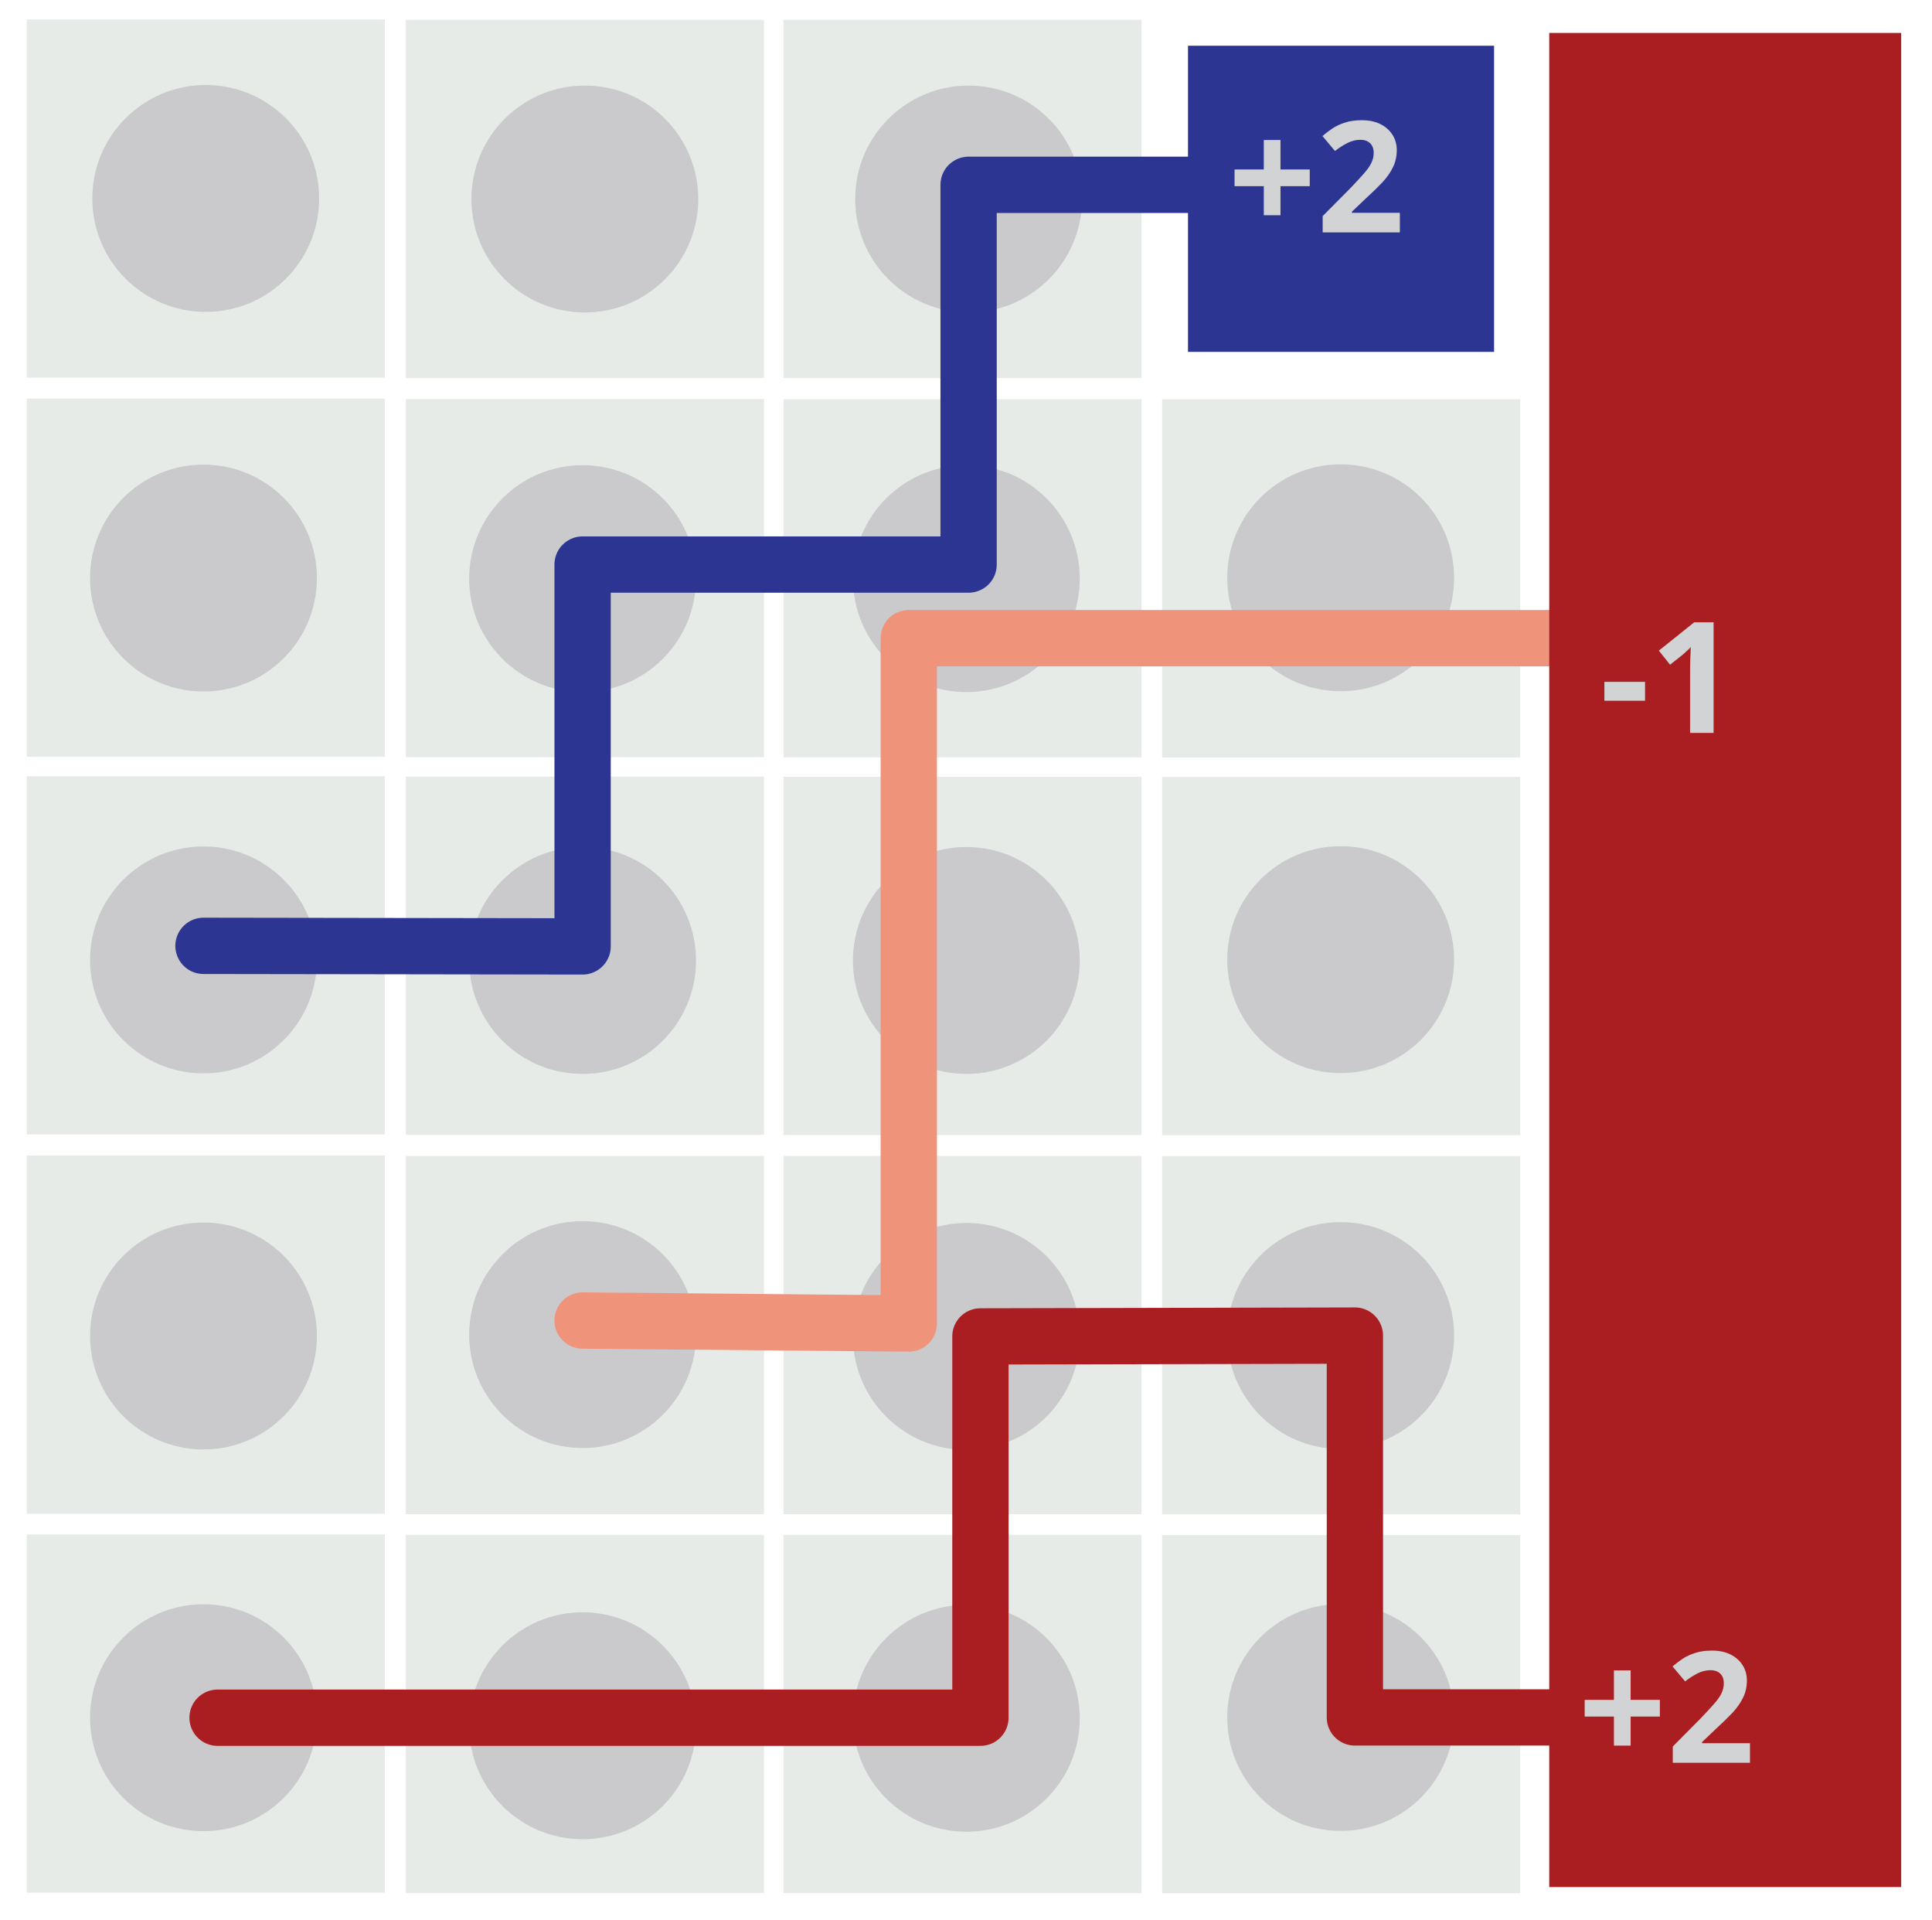
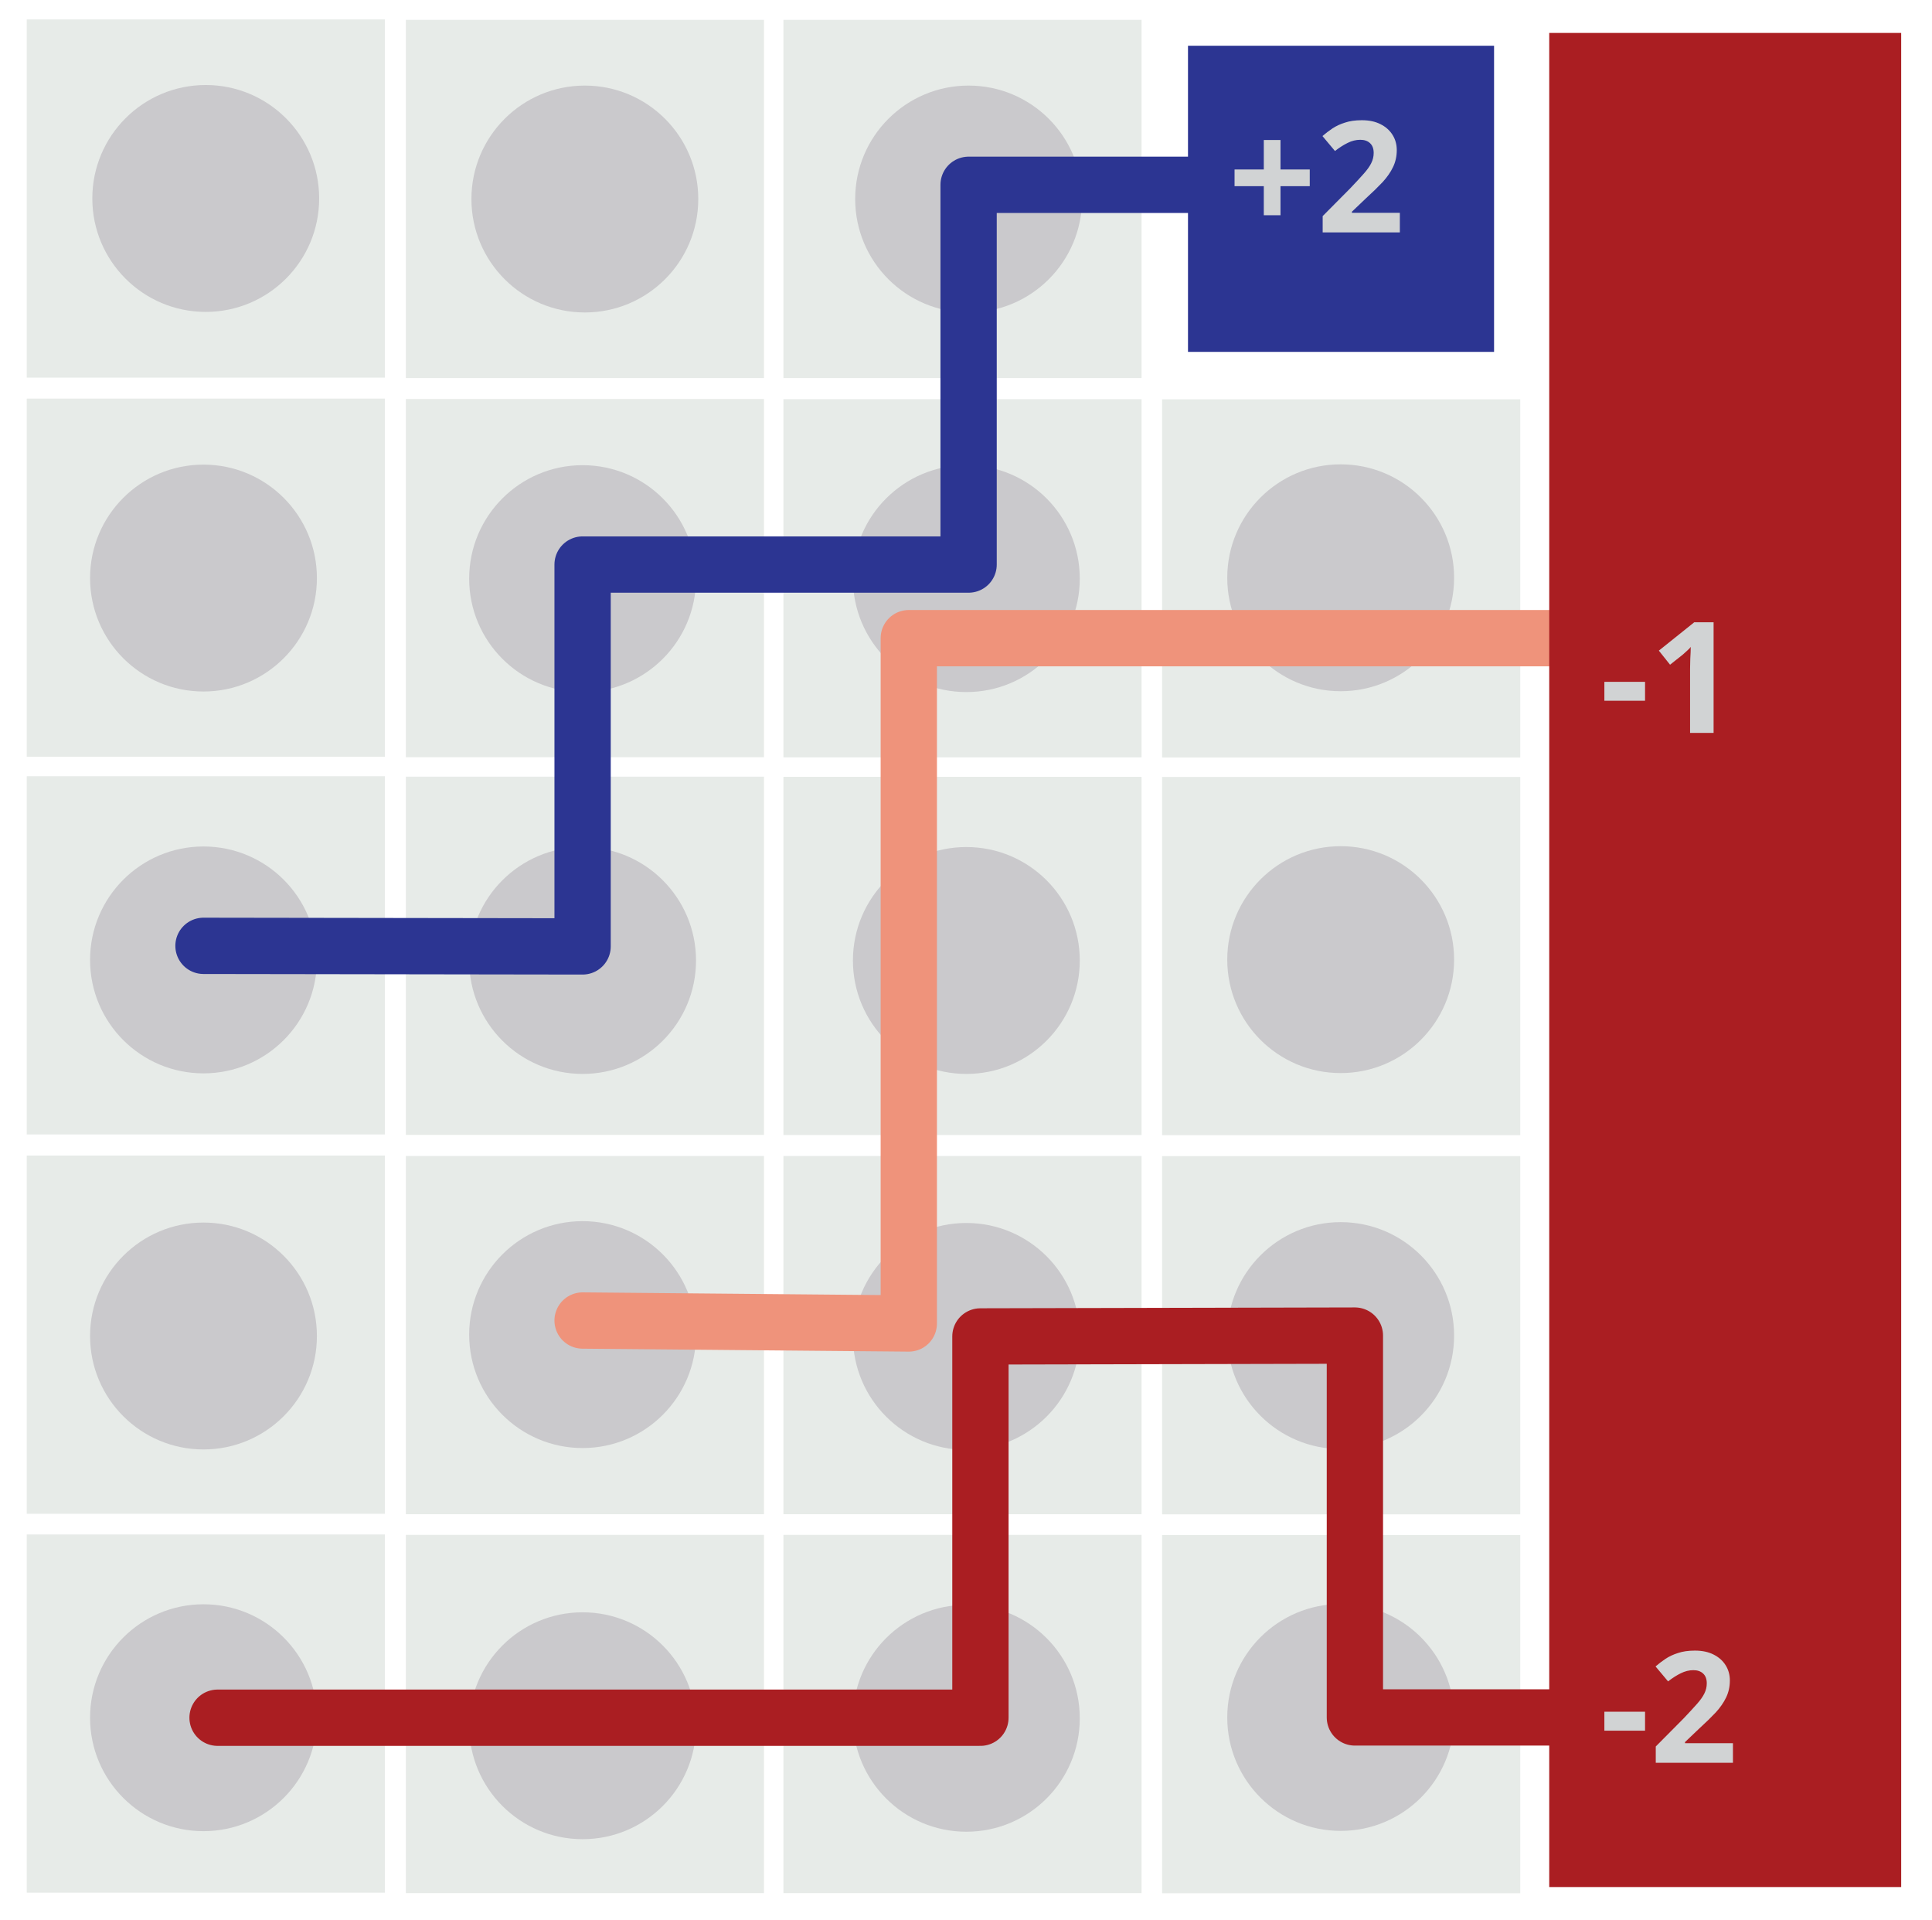
<svg xmlns="http://www.w3.org/2000/svg" id="Layer_1" data-name="Layer 1" viewBox="0 0 137.29 136.36">
  <defs>
    <style>.cls-1{fill:#2c3592;}.cls-2{fill:#e7ebe8;}.cls-3{fill:#cac9cc;}.cls-4,.cls-5,.cls-6{fill:none;stroke-linecap:round;stroke-linejoin:round;stroke-width:4px;}.cls-4{stroke:#2c3592;}.cls-5{stroke:#aa1e22;}.cls-6{stroke:#ef937b;}.cls-7{fill:#aa1e22;}.cls-8{font-size:11px;fill:#d1d3d4;font-family:MyriadPro-Semibold, Myriad Pro;font-weight:700;}</style>
  </defs>
  <rect class="cls-1" x="84.42" y="3.25" width="21.75" height="21.75" />
  <rect class="cls-2" x="1.9" y="1.38" width="25.45" height="25.45" />
  <rect class="cls-2" x="28.84" y="1.41" width="25.45" height="25.45" />
  <rect class="cls-2" x="55.67" y="1.41" width="25.45" height="25.45" />
  <rect class="cls-2" x="1.9" y="28.32" width="25.45" height="25.45" />
  <rect class="cls-2" x="28.84" y="28.35" width="25.45" height="25.45" />
  <rect class="cls-2" x="55.67" y="28.36" width="25.45" height="25.45" />
  <rect class="cls-2" x="82.58" y="28.37" width="25.45" height="25.45" />
  <rect class="cls-2" x="1.9" y="55.15" width="25.45" height="25.45" />
  <rect class="cls-2" x="28.84" y="55.18" width="25.45" height="25.45" />
  <rect class="cls-2" x="55.67" y="55.19" width="25.45" height="25.45" />
  <rect class="cls-2" x="82.58" y="55.2" width="25.45" height="25.45" />
  <rect class="cls-2" x="1.9" y="82.1" width="25.45" height="25.45" />
  <rect class="cls-2" x="28.84" y="82.13" width="25.45" height="25.45" />
  <rect class="cls-2" x="55.67" y="82.13" width="25.45" height="25.45" />
  <rect class="cls-2" x="82.58" y="82.14" width="25.45" height="25.45" />
  <rect class="cls-2" x="1.9" y="109.02" width="25.45" height="25.45" />
  <rect class="cls-2" x="28.84" y="109.05" width="25.45" height="25.45" />
  <rect class="cls-2" x="55.67" y="109.05" width="25.45" height="25.45" />
  <rect class="cls-2" x="82.58" y="109.06" width="25.45" height="25.45" />
  <circle class="cls-3" cx="14.62" cy="14.1" r="8.06" />
  <circle class="cls-3" cx="41.56" cy="14.14" r="8.06" />
  <circle class="cls-3" cx="68.83" cy="14.14" r="8.06" />
  <circle class="cls-3" cx="14.46" cy="41.07" r="8.06" />
  <circle class="cls-3" cx="41.4" cy="41.11" r="8.06" />
  <circle class="cls-3" cx="68.67" cy="41.11" r="8.06" />
  <circle class="cls-3" cx="95.27" cy="41.05" r="8.06" />
  <circle class="cls-3" cx="14.46" cy="68.2" r="8.06" />
  <circle class="cls-3" cx="41.4" cy="68.24" r="8.06" />
  <circle class="cls-3" cx="68.67" cy="68.24" r="8.06" />
  <circle class="cls-3" cx="95.27" cy="68.18" r="8.06" />
  <circle class="cls-3" cx="14.46" cy="94.92" r="8.06" />
  <circle class="cls-3" cx="41.4" cy="94.82" r="8.06" />
  <circle class="cls-3" cx="68.67" cy="94.95" r="8.06" />
  <circle class="cls-3" cx="95.27" cy="94.89" r="8.06" />
  <circle class="cls-3" cx="14.46" cy="122.04" r="8.06" />
  <circle class="cls-3" cx="41.4" cy="122.61" r="8.06" />
  <circle class="cls-3" cx="68.67" cy="122.08" r="8.06" />
  <circle class="cls-3" cx="95.27" cy="122.02" r="8.06" />
  <polyline class="cls-4" points="95.3 13.13 68.83 13.13 68.83 40.11 41.4 40.11 41.4 67.24 14.46 67.2" />
  <polyline class="cls-5" points="15.46 122.04 69.67 122.04 69.67 94.95 96.28 94.89 96.28 122.02 123.6 122.02" />
  <polyline class="cls-6" points="41.4 93.82 64.58 94.03 64.58 45.34 122.6 45.34" />
  <rect class="cls-7" x="110.09" y="2.34" width="25.01" height="131.73" />
  <text class="cls-8" transform="translate(87.26 16.51)">+2</text>
  <text class="cls-8" transform="translate(113.68 52.07)">-1</text>
-   <text class="cls-8" transform="translate(112.14 125.24)">+2</text>
+   <text class="cls-8" transform="translate(113.68 125.24)">-2</text>
</svg>
